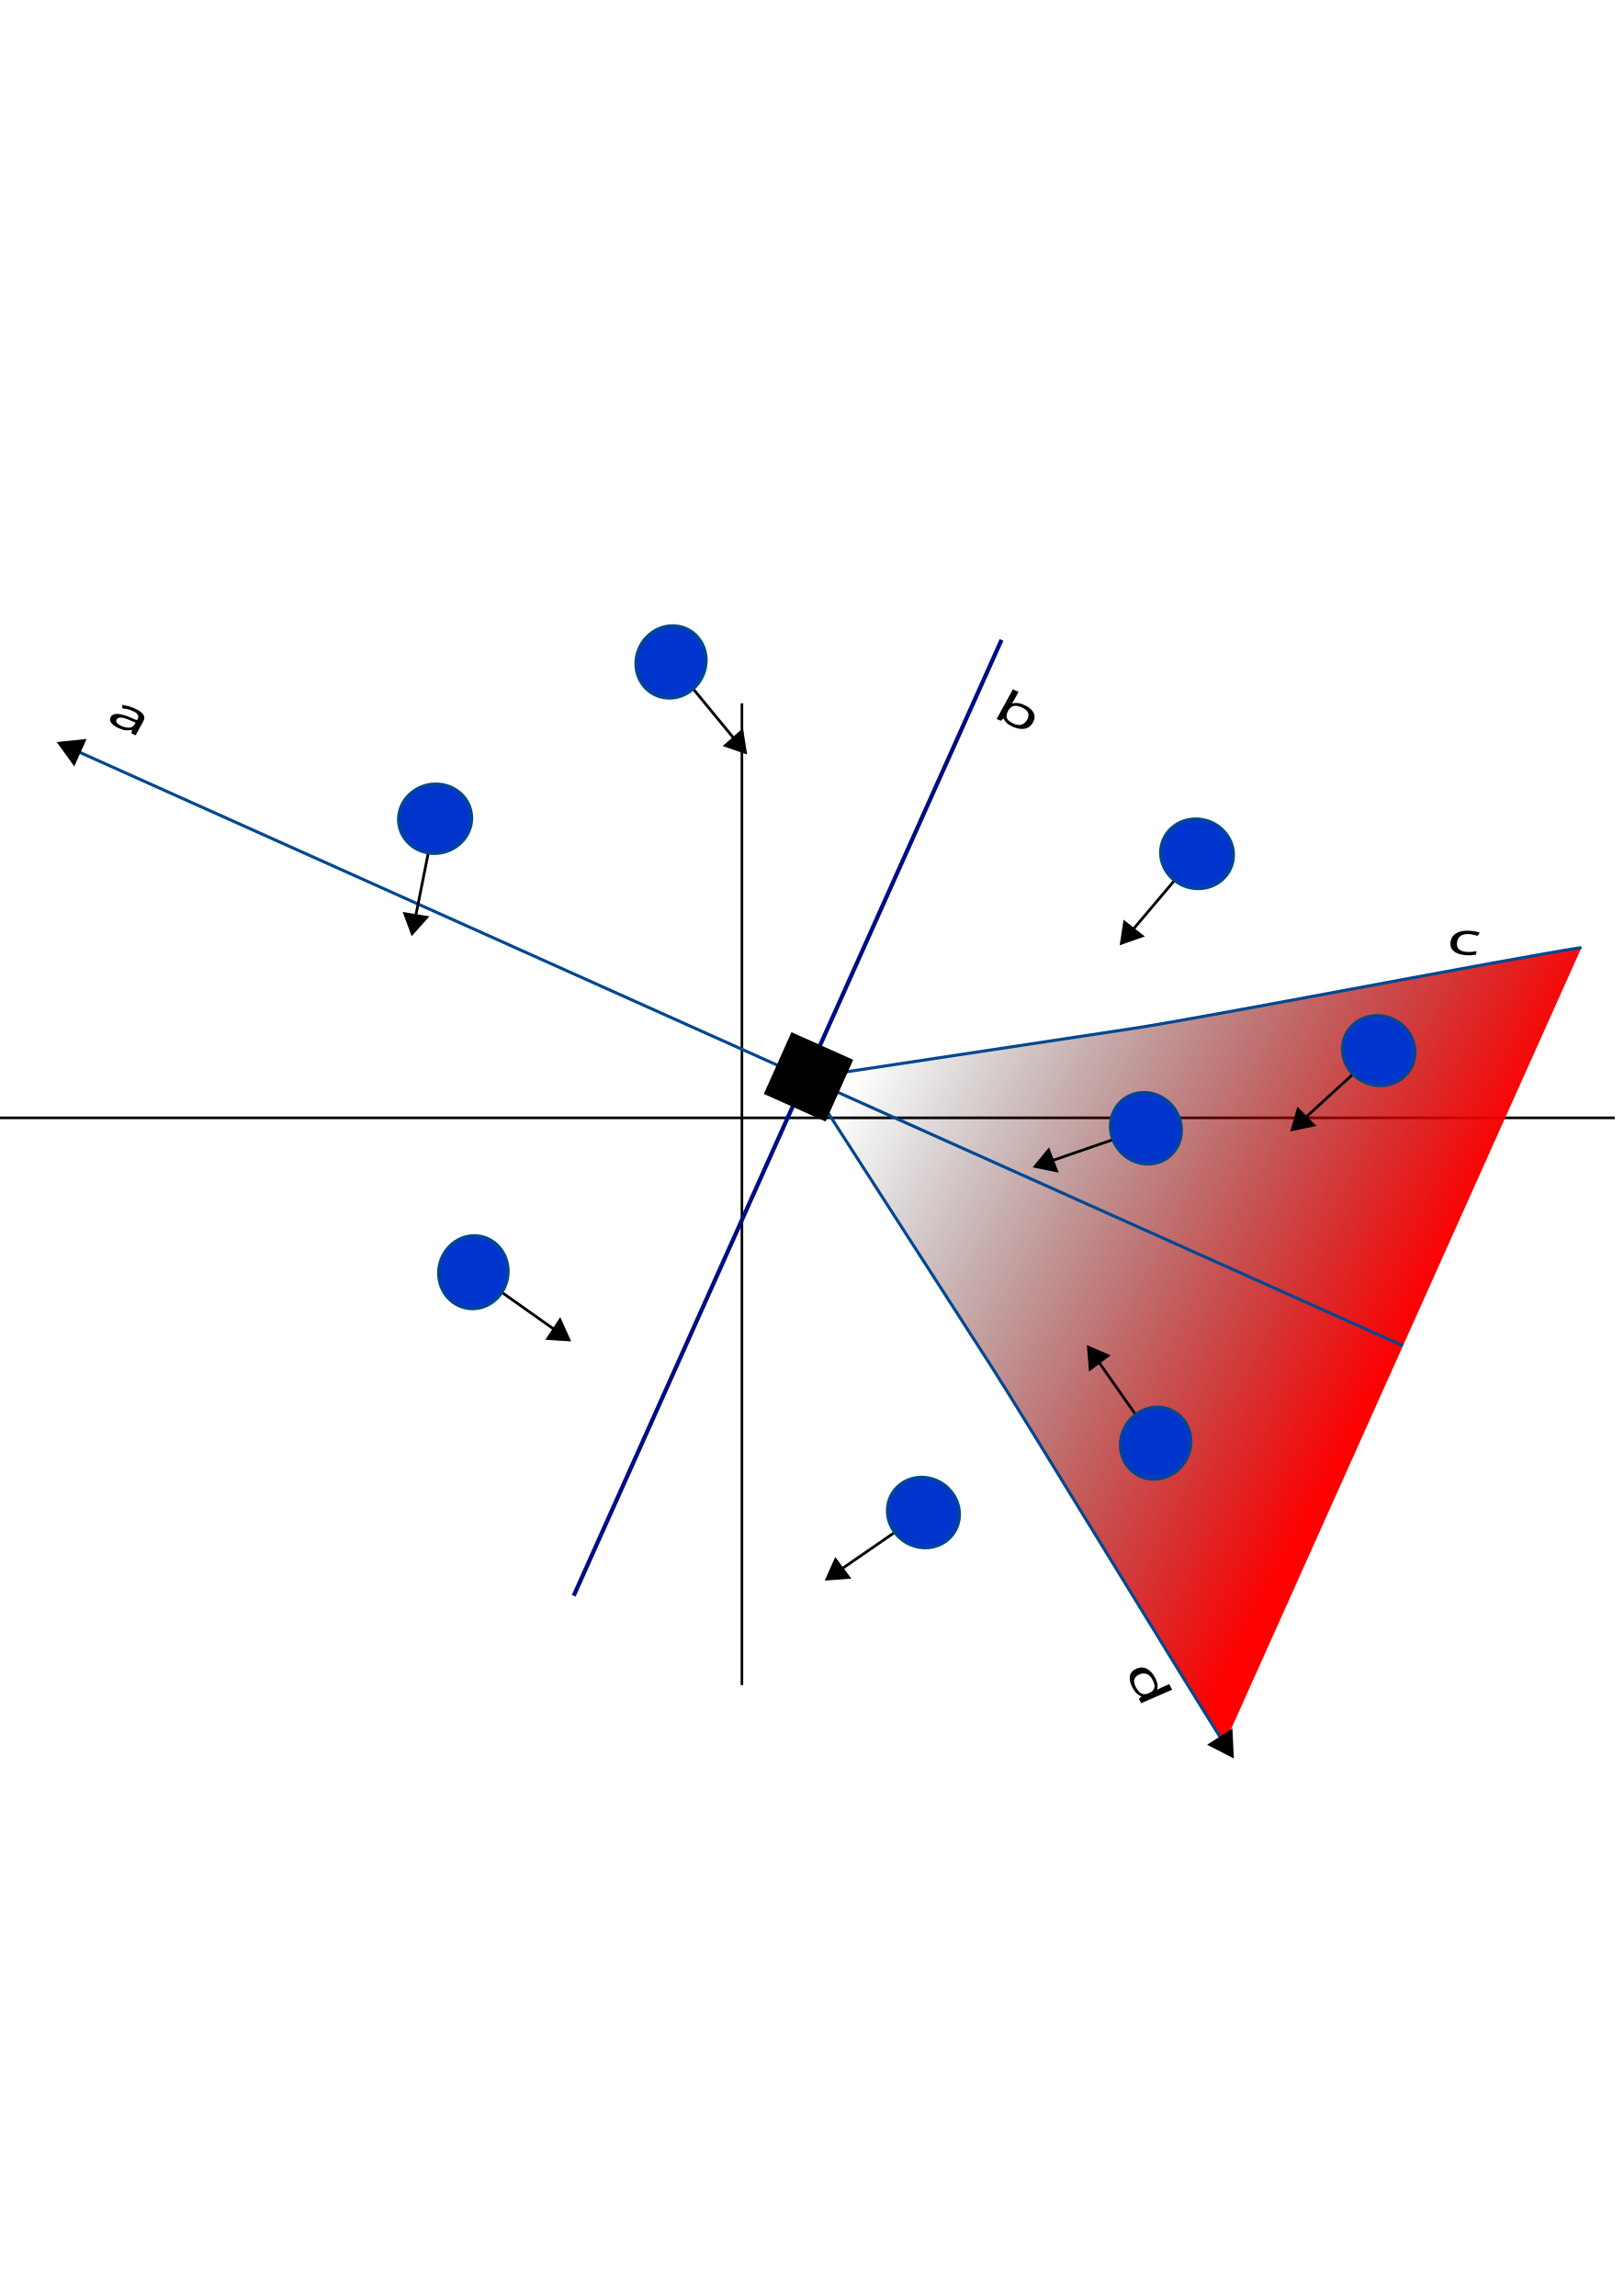
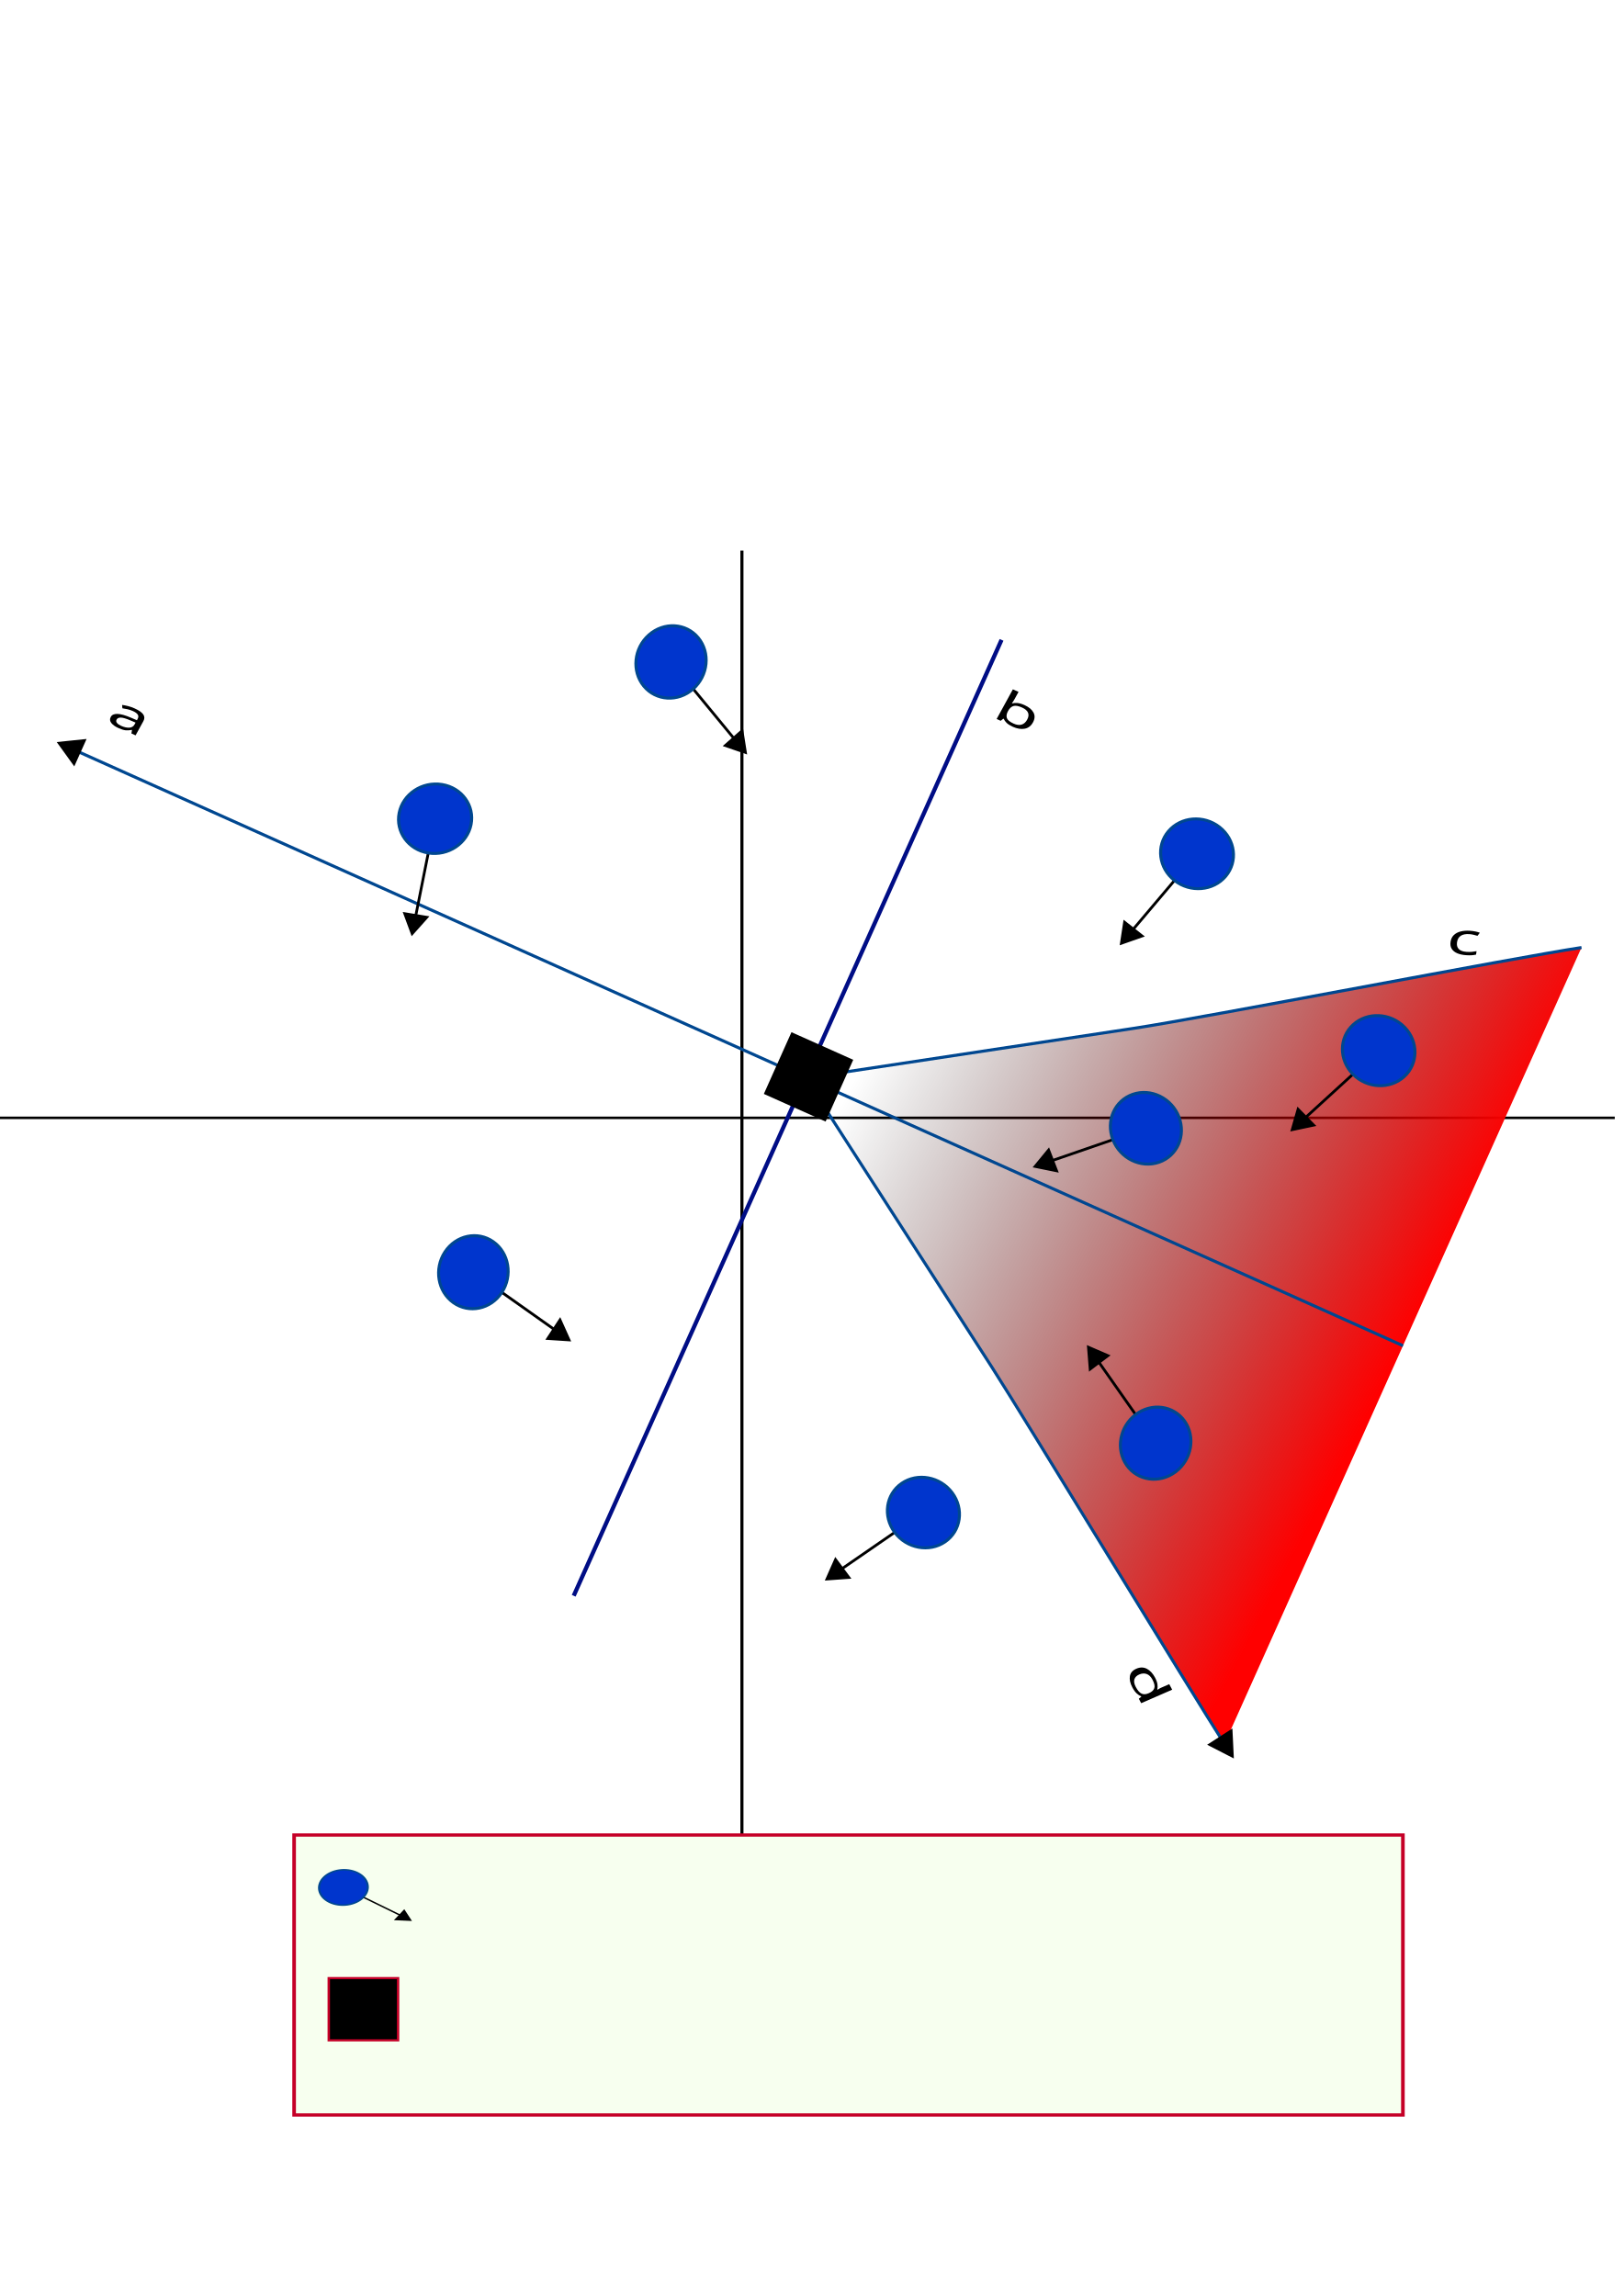
<svg xmlns="http://www.w3.org/2000/svg" xmlns:xlink="http://www.w3.org/1999/xlink" width="744.094" height="1052.362" id="svg2" version="1.1">
  <defs id="defs4">
    <marker orient="auto" refY="0.0" refX="0.0" id="TriangleInL" style="overflow:visible">
      <path id="path4328" d="M 5.77,0.0 L -2.88,5.0 L -2.88,-5.0 L 5.77,0.0 z " style="fill-rule:evenodd;stroke:#000000;stroke-width:1.0pt;marker-start:none" transform="scale(-0.8)" />
    </marker>
    <marker orient="auto" refY="0.0" refX="0.0" id="TriangleOutL" style="overflow:visible">
      <path id="path4337" d="M 5.77,0.0 L -2.88,5.0 L -2.88,-5.0 L 5.77,0.0 z " style="fill-rule:evenodd;stroke:#000000;stroke-width:1.0pt;marker-start:none" transform="scale(0.8)" />
    </marker>
    <marker orient="auto" refY="0.0" refX="0.0" id="Arrow2Lstart" style="overflow:visible">
      <path id="path4212" style="font-size:12.0;fill-rule:evenodd;stroke-width:0.625;stroke-linejoin:round" d="M 8.719,4.034 L -2.207,0.016 L 8.719,-4.002 C 6.973,-1.63 6.983,1.616 8.719,4.034 z " transform="scale(1.1) translate(1,0)" />
    </marker>
    <linearGradient id="linearGradient3191">
      <stop style="stop-color:#ff0000;stop-opacity:1" offset="0" id="stop3193" />
      <stop style="stop-color:#000000;stop-opacity:0;" offset="1" id="stop3195" />
    </linearGradient>
    <linearGradient xlink:href="#linearGradient3191" id="linearGradient3210" gradientUnits="userSpaceOnUse" gradientTransform="matrix(-0.999872,1.5992986e-2,-1.5992986e-2,-0.999872,89.66679,1118.806)" x1="-150" y1="502.362" x2="-220" y2="572.362" />
    <linearGradient xlink:href="#linearGradient3191" id="linearGradient2403" gradientUnits="userSpaceOnUse" gradientTransform="matrix(0.7054683,0.7087412,-0.7087412,0.7054683,950.3408,271.6875)" x1="-150" y1="502.362" x2="-220" y2="572.362" />
    <linearGradient xlink:href="#linearGradient3191" id="linearGradient3904" gradientUnits="userSpaceOnUse" gradientTransform="matrix(0.9437905,0.6155264,-0.9876764,0.634398,1202.325,216.2617)" x1="-150" y1="502.362" x2="-220" y2="572.362" />
    <linearGradient xlink:href="#linearGradient3191" id="linearGradient3953" gradientUnits="userSpaceOnUse" gradientTransform="matrix(0.9437905,0.6155264,-0.9876764,0.634398,1202.325,216.2617)" x1="-150" y1="502.362" x2="-220" y2="572.362" />
    <linearGradient xlink:href="#linearGradient3191" id="linearGradient3959" gradientUnits="userSpaceOnUse" gradientTransform="matrix(0.9437905,0.6155264,-0.9876764,0.634398,1204.325,216.2617)" x1="-150" y1="502.362" x2="-220" y2="572.362" />
    <linearGradient xlink:href="#linearGradient3191" id="linearGradient3969" gradientUnits="userSpaceOnUse" gradientTransform="matrix(0.9437905,0.6155264,-0.9876764,0.634398,1204.325,216.2617)" x1="-150" y1="502.362" x2="-220" y2="572.362" />
    <linearGradient xlink:href="#linearGradient3191" id="linearGradient3983" gradientUnits="userSpaceOnUse" gradientTransform="matrix(0.9437905,0.6155264,-0.9876764,0.634398,1204.325,216.2617)" x1="-150" y1="502.362" x2="-220" y2="572.362" />
    <linearGradient xlink:href="#linearGradient3191" id="linearGradient3989" gradientUnits="userSpaceOnUse" gradientTransform="matrix(0.9437905,0.6155264,-0.9876764,0.634398,1192.912,223.4853)" x1="-150" y1="502.362" x2="-220" y2="572.362" />
    <linearGradient xlink:href="#linearGradient3191" id="linearGradient4005" gradientUnits="userSpaceOnUse" gradientTransform="matrix(0.9437905,0.6155264,-0.9876764,0.634398,1192.912,223.4853)" x1="-150" y1="502.362" x2="-220" y2="572.362" />
    <linearGradient xlink:href="#linearGradient3191" id="linearGradient2908" gradientUnits="userSpaceOnUse" gradientTransform="matrix(0.9437905,0.6155264,-0.9876764,0.634398,1192.912,223.4853)" x1="-150" y1="502.362" x2="-220" y2="572.362" />
    <linearGradient xlink:href="#linearGradient3191" id="linearGradient3717" gradientUnits="userSpaceOnUse" gradientTransform="matrix(0.9437905,0.6155264,-0.9876764,0.634398,1192.912,223.4853)" x1="-150" y1="502.362" x2="-220" y2="572.362" />
    <linearGradient xlink:href="#linearGradient3191" id="linearGradient3732" gradientUnits="userSpaceOnUse" gradientTransform="matrix(0.9437905,0.6155264,-0.9876764,0.634398,1192.912,223.4853)" x1="-150" y1="502.362" x2="-220" y2="572.362" />
    <linearGradient xlink:href="#linearGradient3191" id="linearGradient3746" gradientUnits="userSpaceOnUse" gradientTransform="matrix(0.9437905,0.6155264,-0.9876764,0.634398,1192.912,223.4853)" x1="-150" y1="502.362" x2="-220" y2="572.362" />
    <linearGradient xlink:href="#linearGradient3191" id="linearGradient4969" gradientUnits="userSpaceOnUse" gradientTransform="matrix(0.9441912,0.6149116,-0.987263,0.6350412,2060.18,89.71444)" x1="-102.119" y1="449.485" x2="-249.475" y2="592.17" />
    <linearGradient xlink:href="#linearGradient3191" id="linearGradient4997" gradientUnits="userSpaceOnUse" gradientTransform="matrix(0.9441912,0.6149116,-0.987263,0.6350412,2060.18,89.71444)" x1="-102.119" y1="449.485" x2="-249.475" y2="592.17" />
    <linearGradient xlink:href="#linearGradient3191" id="linearGradient5014" gradientUnits="userSpaceOnUse" gradientTransform="matrix(0.9441912,0.6149116,-0.987263,0.6350412,2060.18,89.71444)" x1="-102.119" y1="449.485" x2="-249.475" y2="592.17" />
    <marker orient="auto" refY="0" refX="0" id="TriangleInL-0" style="overflow:visible">
      <path id="path4328-5" d="m 5.77,0 -8.65,5 0,-10 8.65,5 z" style="fill-rule:evenodd;stroke:#000000;stroke-width:1pt;marker-start:none" transform="scale(-0.8,-0.8)" />
    </marker>
    <marker orient="auto" refY="0" refX="0" id="TriangleInL-3" style="overflow:visible">
      <path id="path4328-51" d="m 5.77,0 -8.65,5 0,-10 8.65,5 z" style="fill-rule:evenodd;stroke:#000000;stroke-width:1pt;marker-start:none" transform="scale(-0.8,-0.8)" />
    </marker>
    <marker orient="auto" refY="0" refX="0" id="TriangleInL-8" style="overflow:visible">
      <path id="path4328-8" d="m 5.77,0 -8.65,5 0,-10 8.65,5 z" style="fill-rule:evenodd;stroke:#000000;stroke-width:1pt;marker-start:none" transform="scale(-0.8,-0.8)" />
    </marker>
    <marker orient="auto" refY="0" refX="0" id="TriangleInL-7" style="overflow:visible">
      <path id="path4328-6" d="m 5.77,0 -8.65,5 0,-10 8.65,5 z" style="fill-rule:evenodd;stroke:#000000;stroke-width:1pt;marker-start:none" transform="scale(-0.8,-0.8)" />
    </marker>
    <marker orient="auto" refY="0" refX="0" id="TriangleInL-33" style="overflow:visible">
      <path id="path4328-83" d="m 5.77,0 -8.65,5 0,-10 8.65,5 z" style="fill-rule:evenodd;stroke:#000000;stroke-width:1pt;marker-start:none" transform="scale(-0.8,-0.8)" />
    </marker>
    <marker orient="auto" refY="0" refX="0" id="TriangleInL-71" style="overflow:visible">
      <path id="path4328-3" d="m 5.77,0 -8.65,5 0,-10 8.65,5 z" style="fill-rule:evenodd;stroke:#000000;stroke-width:1pt;marker-start:none" transform="scale(-0.8,-0.8)" />
    </marker>
    <marker orient="auto" refY="0" refX="0" id="TriangleInL-9" style="overflow:visible">
      <path id="path4328-32" d="m 5.77,0 -8.65,5 0,-10 8.65,5 z" style="fill-rule:evenodd;stroke:#000000;stroke-width:1pt;marker-start:none" transform="scale(-0.8,-0.8)" />
    </marker>
    <marker orient="auto" refY="0" refX="0" id="TriangleInL-89" style="overflow:visible">
      <path id="path4328-0" d="m 5.77,0 -8.65,5 0,-10 8.65,5 z" style="fill-rule:evenodd;stroke:#000000;stroke-width:1pt;marker-start:none" transform="scale(-0.8,-0.8)" />
    </marker>
    <marker orient="auto" refY="0" refX="0" id="TriangleInL-38" style="overflow:visible">
      <path id="path4328-510" d="m 5.77,0 -8.65,5 0,-10 8.65,5 z" style="fill-rule:evenodd;stroke:#000000;stroke-width:1pt;marker-start:none" transform="scale(-0.8,-0.8)" />
    </marker>
+     <marker orient="auto" refY="0" refX="0" id="TriangleInL-94" style="overflow:visible">
+       <path id="path4328-1" d="m 5.77,0 -8.65,5 0,-10 8.65,5 z" style="fill-rule:evenodd;stroke:#000000;stroke-width:1pt;marker-start:none" transform="scale(-0.8,-0.8)" />
+     </marker>
  </defs>
  <g id="layer1" style="display:inline">
-     <path style="fill:none;stroke:#000000;stroke-width:1.186px;stroke-linecap:butt;stroke-linejoin:miter;stroke-opacity:1" d="m -20,512.362 c 131.358,0 262.716,0 394.074,0 121.975,0 243.951,0 365.926,0" id="path2409" />
-     <path style="fill:none;stroke:#000000;stroke-width:1.186px;stroke-linecap:butt;stroke-linejoin:miter;stroke-opacity:1" d="m 340,322.362 c 0,65.625 0,131.25 0,196.875 0,65.625 0,131.25 0,196.875 0,18.75 0,37.5 0,56.25" id="path2411" />
+     <path style="fill:none;stroke:#000000;stroke-width:1.171px;stroke-linecap:butt;stroke-linejoin:miter;stroke-opacity:1" d="m 0,512.362 c 127.901,0 255.802,0 383.704,0 118.765,0 237.531,0 356.296,0" id="path2409" />
+     <path style="fill:none;stroke:#000000;stroke-width:1.414px;stroke-linecap:butt;stroke-linejoin:miter;stroke-opacity:1" d="m 340,252.362 c 0,93.333 0,186.667 0,280 0,93.333 0,186.667 0,280 0,26.667 0,53.333 0,80" id="path2411" />
    <g id="g4999" transform="matrix(0.9125085,0.4090577,-0.4090577,0.9125085,-681.1137,-340.9715)">
      <g transform="translate(84,-12)" id="g4971">
        <text transform="matrix(1.18522,-0.4368476,0.2178165,0.7634429,0,0)" xml:space="preserve" style="font-size:25.671px;font-style:normal;font-variant:normal;font-weight:normal;font-stretch:normal;text-align:justify;line-height:100%;writing-mode:lr-tb;text-anchor:start;fill:#000000;fill-opacity:1;stroke:none;font-family:Plasmatica;-inkscape-font-specification:Plasmatica" x="1077.083" y="842.085" id="text2388">
          <tspan id="tspan2390" x="1077.083" y="842.085" style="font-size:25.671px;font-style:normal;font-variant:normal;font-weight:normal;font-stretch:normal;text-align:justify;line-height:100%;writing-mode:lr-tb;text-anchor:start;font-family:Plasmatica;-inkscape-font-specification:Plasmatica">c</tspan>
        </text>
        <text transform="matrix(0.9950725,0.7780822,-0.5346383,0.5868994,0,0)" xml:space="preserve" style="font-size:25.671px;font-style:normal;font-variant:normal;font-weight:normal;font-stretch:normal;text-align:justify;line-height:100%;writing-mode:lr-tb;text-anchor:start;fill:#000000;fill-opacity:1;stroke:none;font-family:Plasmatica;-inkscape-font-specification:Plasmatica" x="1141.494" y="-606.261" id="text2392">
          <tspan id="tspan2394" x="1141.494" y="-606.261" style="font-size:25.671px;font-style:normal;font-variant:normal;font-weight:normal;font-stretch:normal;text-align:justify;line-height:100%;writing-mode:lr-tb;text-anchor:start;font-family:Plasmatica;-inkscape-font-specification:Plasmatica">d</tspan>
        </text>
        <text transform="matrix(1.263151,0.00551483,-0.06310588,0.7913954,0,0)" xml:space="preserve" style="font-size:25.671px;font-style:normal;font-variant:normal;font-weight:normal;font-stretch:normal;text-align:justify;line-height:100%;writing-mode:lr-tb;text-anchor:start;fill:#000000;fill-opacity:1;stroke:none;font-family:Plasmatica;-inkscape-font-specification:Plasmatica" x="698.042" y="407.824" id="text2388-2">
          <tspan id="tspan2390-4" x="698.042" y="407.824" style="font-size:25.671px;font-style:normal;font-variant:normal;font-weight:normal;font-stretch:normal;text-align:justify;line-height:100%;writing-mode:lr-tb;text-anchor:start;font-family:Plasmatica;-inkscape-font-specification:Plasmatica">a</tspan>
        </text>
        <g id="g4963" transform="translate(-4,32)">
          <path d="M 1520,512.362 C 1497.969,498.014 1374.218,412.798 1352.187,398.45 1308.125,369.754 1264.062,341.058 1220,312.362 1262.781,284.844 1305.563,257.325 1348.344,229.807 1374.671,212.872 1493.673,129.297 1520,112.362 m 0,200 -668.216,-0.113" style="fill:url(#linearGradient5014);fill-opacity:1;fill-rule:evenodd;stroke:#004790;stroke-width:1.398;stroke-linecap:butt;stroke-linejoin:miter;stroke-miterlimit:4;stroke-opacity:1;stroke-dasharray:none;marker-start:url(#TriangleInL);marker-end:url(#TriangleOutL)" id="path2419" />
          <path id="path3906" d="m 1219.787,92.398 c 0.313,480 0.313,480 0.313,480" style="fill:#000080;fill-opacity:1;stroke:#000d85;stroke-width:1.911;stroke-linecap:butt;stroke-linejoin:miter;stroke-miterlimit:4;stroke-opacity:1;stroke-dasharray:none" />
          <text id="text2388-2-8" y="152.87" x="981.242" style="font-size:25.671px;font-style:normal;font-variant:normal;font-weight:normal;font-stretch:normal;text-align:justify;line-height:100%;writing-mode:lr-tb;text-anchor:start;fill:#000000;fill-opacity:1;stroke:none;font-family:Plasmatica;-inkscape-font-specification:Plasmatica" xml:space="preserve" transform="matrix(1.263151,0.00551483,-0.06310588,0.7913954,0,0)">
            <tspan id="tspan3941" style="font-size:25.671px;font-style:normal;font-variant:normal;font-weight:normal;font-stretch:normal;text-align:justify;line-height:100%;writing-mode:lr-tb;text-anchor:start;font-family:Plasmatica;-inkscape-font-specification:Plasmatica" y="152.87" x="981.242">b</tspan>
          </text>
        </g>
      </g>
      <rect transform="matrix(0.9999998,-6.5130174e-4,6.5130174e-4,0.9999998,0,0)" style="fill:#000000;fill-opacity:1;fill-rule:evenodd;stroke:#000000;stroke-width:1px;stroke-linecap:butt;stroke-linejoin:miter;stroke-opacity:1" id="rect2891" width="30" height="30" x="1285.794" y="317.2" />
    </g>
    <g id="g2957" transform="matrix(-0.09765482,-0.9952203,0.9952203,-0.09765482,130.2178,1542.636)">
      <g id="g5207-2-4" transform="matrix(0.6488811,-0.522862,0.4799164,0.6406979,955.2561,200.319)">
        <path style="fill:none;stroke:#000000;stroke-width:1.512;stroke-linecap:butt;stroke-linejoin:miter;stroke-miterlimit:4;stroke-opacity:1;stroke-dasharray:none;marker-start:url(#TriangleInL);marker-mid:none;marker-end:none" d="m -240,372.362 c 0,80 0,80 0,80" id="path3617-9-3" />
        <path style="fill:#0035cd;fill-opacity:1;stroke:#004790;stroke-width:1.7;stroke-miterlimit:4;stroke-opacity:1;stroke-dasharray:none" id="path2843-4-1" d="m -220,432.362 c 0,11.046 -8.954,20 -20,20 -11.046,0 -20,-8.954 -20,-20 0,-11.046 8.954,-20 20,-20 11.046,0 20,8.954 20,20 z" />
      </g>
    </g>
    <g style="display:inline" id="g2957-6" transform="matrix(-0.224197,-0.9745439,0.9745439,-0.224197,186.8618,1507.869)">
      <g id="g5207-2-4-0" transform="matrix(0.6488811,-0.522862,0.4799164,0.6406979,955.2561,200.319)">
        <path style="fill:none;stroke:#000000;stroke-width:1.512;stroke-linecap:butt;stroke-linejoin:miter;stroke-miterlimit:4;stroke-opacity:1;stroke-dasharray:none;marker-start:url(#TriangleInL);marker-mid:none;marker-end:none" d="m -240,372.362 c 0,80 0,80 0,80" id="path3617-9-3-4" />
        <path style="fill:#0035cd;fill-opacity:1;stroke:#004790;stroke-width:1.7;stroke-miterlimit:4;stroke-opacity:1;stroke-dasharray:none" id="path2843-4-1-6" d="m -220,432.362 c 0,11.046 -8.954,20 -20,20 -11.046,0 -20,-8.954 -20,-20 0,-11.046 8.954,-20 20,-20 11.046,0 20,8.954 20,20 z" />
      </g>
    </g>
    <g style="display:inline" id="g2957-6-0" transform="matrix(-0.9517239,0.3069555,-0.3069555,-0.9517239,1360.378,847.7197)">
      <g id="g5207-2-4-0-9" transform="matrix(0.6488811,-0.522862,0.4799164,0.6406979,955.2561,200.319)">
        <path style="fill:none;stroke:#000000;stroke-width:1.512;stroke-linecap:butt;stroke-linejoin:miter;stroke-miterlimit:4;stroke-opacity:1;stroke-dasharray:none;marker-start:url(#TriangleInL);marker-mid:none;marker-end:none" d="m -240,372.362 c 0,80 0,80 0,80" id="path3617-9-3-4-7" />
        <path style="fill:#0035cd;fill-opacity:1;stroke:#004790;stroke-width:1.7;stroke-miterlimit:4;stroke-opacity:1;stroke-dasharray:none" id="path2843-4-1-6-5" d="m -220,432.362 c 0,11.046 -8.954,20 -20,20 -11.046,0 -20,-8.954 -20,-20 0,-11.046 8.954,-20 20,-20 11.046,0 20,8.954 20,20 z" />
      </g>
    </g>
    <g style="display:inline" id="g2957-6-0-7" transform="matrix(0.03914578,-0.9992335,0.9992335,0.03914578,-218.5982,1675.926)">
      <g id="g5207-2-4-0-9-9" transform="matrix(0.6488811,-0.522862,0.4799164,0.6406979,955.2561,200.319)">
        <path style="fill:none;stroke:#000000;stroke-width:1.512;stroke-linecap:butt;stroke-linejoin:miter;stroke-miterlimit:4;stroke-opacity:1;stroke-dasharray:none;marker-start:url(#TriangleInL);marker-mid:none;marker-end:none" d="m -240,372.362 c 0,80 0,80 0,80" id="path3617-9-3-4-7-3" />
        <path style="fill:#0035cd;fill-opacity:1;stroke:#004790;stroke-width:1.7;stroke-miterlimit:4;stroke-opacity:1;stroke-dasharray:none" id="path2843-4-1-6-5-7" d="m -220,432.362 c 0,11.046 -8.954,20 -20,20 -11.046,0 -20,-8.954 -20,-20 0,-11.046 8.954,-20 20,-20 11.046,0 20,8.954 20,20 z" />
      </g>
    </g>
    <g style="display:inline" id="g2957-6-0-7-8" transform="matrix(-0.6676351,-0.7444887,0.7444887,-0.6676351,422.9262,1527.44)">
      <g id="g5207-2-4-0-9-9-0" transform="matrix(0.6488811,-0.522862,0.4799164,0.6406979,955.2561,200.319)">
        <path style="fill:none;stroke:#000000;stroke-width:1.512;stroke-linecap:butt;stroke-linejoin:miter;stroke-miterlimit:4;stroke-opacity:1;stroke-dasharray:none;marker-start:url(#TriangleInL);marker-mid:none;marker-end:none" d="m -240,372.362 c 0,80 0,80 0,80" id="path3617-9-3-4-7-3-9" />
        <path style="fill:#0035cd;fill-opacity:1;stroke:#004790;stroke-width:1.7;stroke-miterlimit:4;stroke-opacity:1;stroke-dasharray:none" id="path2843-4-1-6-5-7-7" d="m -220,432.362 c 0,11.046 -8.954,20 -20,20 -11.046,0 -20,-8.954 -20,-20 0,-11.046 8.954,-20 20,-20 11.046,0 20,8.954 20,20 z" />
      </g>
    </g>
    <g style="display:inline" id="g2957-6-0-7-8-4" transform="matrix(0.3059378,-0.9520515,0.9520515,0.3059378,-356.8653,1291.456)">
      <g id="g5207-2-4-0-9-9-0-3" transform="matrix(0.6488811,-0.522862,0.4799164,0.6406979,955.2561,200.319)">
        <path style="fill:none;stroke:#000000;stroke-width:1.512;stroke-linecap:butt;stroke-linejoin:miter;stroke-miterlimit:4;stroke-opacity:1;stroke-dasharray:none;marker-start:url(#TriangleInL);marker-mid:none;marker-end:none" d="m -240,372.362 c 0,80 0,80 0,80" id="path3617-9-3-4-7-3-9-7" />
        <path style="fill:#0035cd;fill-opacity:1;stroke:#004790;stroke-width:1.7;stroke-miterlimit:4;stroke-opacity:1;stroke-dasharray:none" id="path2843-4-1-6-5-7-7-1" d="m -220,432.362 c 0,11.046 -8.954,20 -20,20 -11.046,0 -20,-8.954 -20,-20 0,-11.046 8.954,-20 20,-20 11.046,0 20,8.954 20,20 z" />
      </g>
    </g>
    <g style="display:inline" id="g2957-6-2" transform="matrix(-0.9989702,0.04537137,-0.04537137,-0.9989702,1340.846,859.9061)">
      <g id="g5207-2-4-0-4" transform="matrix(0.6488811,-0.522862,0.4799164,0.6406979,955.2561,200.319)">
        <path style="fill:none;stroke:#000000;stroke-width:1.512;stroke-linecap:butt;stroke-linejoin:miter;stroke-miterlimit:4;stroke-opacity:1;stroke-dasharray:none;marker-start:url(#TriangleInL);marker-mid:none;marker-end:none" d="m -240,372.362 c 0,80 0,80 0,80" id="path3617-9-3-4-76" />
        <path style="fill:#0035cd;fill-opacity:1;stroke:#004790;stroke-width:1.7;stroke-miterlimit:4;stroke-opacity:1;stroke-dasharray:none" id="path2843-4-1-6-57" d="m -220,432.362 c 0,11.046 -8.954,20 -20,20 -11.046,0 -20,-8.954 -20,-20 0,-11.046 8.954,-20 20,-20 11.046,0 20,8.954 20,20 z" />
      </g>
    </g>
    <g style="display:inline" id="g2957-6-2-8" transform="matrix(0.6202707,0.7843878,-0.7843878,0.6202707,364.1202,-495.9682)">
      <g id="g5207-2-4-0-4-7" transform="matrix(0.01858656,-0.8331181,0.7991774,0.04614206,669.4515,368.2258)">
        <path style="fill:none;stroke:#000000;stroke-width:1.512;stroke-linecap:butt;stroke-linejoin:miter;stroke-miterlimit:4;stroke-opacity:1;stroke-dasharray:none;marker-start:url(#TriangleInL);marker-mid:none;marker-end:none" d="m -240,372.362 c 0,80 0,80 0,80" id="path3617-9-3-4-76-6" />
        <path style="fill:#0035cd;fill-opacity:1;stroke:#004790;stroke-width:1.7;stroke-miterlimit:4;stroke-opacity:1;stroke-dasharray:none" id="path2843-4-1-6-57-3" d="m -220,432.362 c 0,11.046 -8.954,20 -20,20 -11.046,0 -20,-8.954 -20,-20 0,-11.046 8.954,-20 20,-20 11.046,0 20,8.954 20,20 z" />
      </g>
    </g>
+     <flowRoot xml:space="preserve" id="flowRoot3803" style="fill:black;stroke:none;stroke-opacity:1;stroke-width:1px;stroke-linejoin:miter;stroke-linecap:butt;fill-opacity:1;font-family:cmex10;font-style:normal;font-weight:bold;font-size:16px;-inkscape-font-specification:cmex10 Medium;font-stretch:normal;font-variant:normal;text-anchor:start;text-align:start;writing-mode:lr;line-height:125%">
+       <flowRegion id="flowRegion3805">
+         <rect id="rect3807" width="286.842" height="147.368" x="-22.368" y="706.31" style="-inkscape-font-specification:cmex10 Medium;font-family:cmex10;font-weight:bold;font-style:normal;font-stretch:normal;font-variant:normal;font-size:16px;text-anchor:start;text-align:start;writing-mode:lr;line-height:125%" />
+       </flowRegion>
+       <flowPara id="flowPara3809" />
+     </flowRoot>
+     <flowRoot xml:space="preserve" id="flowRoot3839" style="font-size:40px;font-style:normal;font-weight:normal;fill:#000000;fill-opacity:1;stroke:none;font-family:Bitstream Vera Sans">
+       <flowRegion id="flowRegion3841">
+         <rect id="rect3843" width="213.158" height="94.737" x="-313.158" y="568.152" />
+       </flowRegion>
+       <flowPara id="flowPara3845" />
+     </flowRoot>
+     <g id="g2942" transform="matrix(0.7939453,0,0,0.712908,103.0273,247.6737)">
+       <rect y="832.362" x="40" height="180" width="640" id="rect2916" style="fill:#f7ffef;fill-opacity:1;stroke:#c50027;stroke-width:2.097;stroke-miterlimit:4;stroke-opacity:1;stroke-dasharray:none" />
+       <g transform="matrix(-0.8399971,0.2085973,-0.2709207,-0.6467616,1077.678,1045.895)" id="g2957-6-0-5" style="display:inline">
+         <g transform="matrix(0.6488811,-0.522862,0.4799164,0.6406979,955.2561,200.319)" id="g5207-2-4-0-9-4">
+           <path id="path3617-9-3-4-7-1" d="m -240,372.362 c 0,80 0,80 0,80" style="fill:none;stroke:#000000;stroke-width:1.512;stroke-linecap:butt;stroke-linejoin:miter;stroke-miterlimit:4;stroke-opacity:1;stroke-dasharray:none;marker-start:url(#TriangleInL);marker-mid:none;marker-end:none" />
+           <path d="m -220,432.362 c 0,11.046 -8.954,20 -20,20 -11.046,0 -20,-8.954 -20,-20 0,-11.046 8.954,-20 20,-20 11.046,0 20,8.954 20,20 z" id="path2843-4-1-6-5-5" style="fill:#0035cd;fill-opacity:1;stroke:#004790;stroke-width:1.7;stroke-miterlimit:4;stroke-opacity:1;stroke-dasharray:none" />
+         </g>
+       </g>
+       <rect y="924.362" x="60" height="40" width="40" id="rect3801" style="fill:#000000;fill-opacity:1;stroke:#c50027;stroke-width:1.398;stroke-miterlimit:4;stroke-opacity:1;stroke-dasharray:none" />
+       <flowRoot transform="translate(422.9135,-242.4037)" style="font-size:24px;font-style:normal;font-variant:normal;font-weight:bold;font-stretch:normal;text-align:start;line-height:100%;writing-mode:lr-tb;text-anchor:start;fill:#000000;fill-opacity:1;stroke:none;display:inline;font-family:Century Schoolbook L;-inkscape-font-specification:Century Schoolbook L Bold" id="flowRoot3855-6" xml:space="preserve">
+         <flowRegion id="flowRegion3857-6">
+           <rect style="font-size:24px;font-style:normal;font-variant:normal;font-weight:bold;font-stretch:normal;text-align:start;line-height:100%;writing-mode:lr-tb;text-anchor:start;font-family:Century Schoolbook L;-inkscape-font-specification:Century Schoolbook L Bold" y="1108.941" x="-259.211" height="189.474" width="1127.632" id="rect3859-8" />
+         </flowRegion>
+         <flowPara id="flowPara3861-1">Image oriented by black arrow</flowPara>
+       </flowRoot>
+       <flowRoot transform="translate(306.9004,-229.0287)" style="font-size:24px;font-style:normal;font-variant:normal;font-weight:bold;font-stretch:normal;text-align:start;line-height:100%;writing-mode:lr-tb;text-anchor:start;fill:#000000;fill-opacity:1;stroke:none;font-family:Century Schoolbook L;-inkscape-font-specification:Century Schoolbook L Bold" id="flowRoot3900" xml:space="preserve">
+         <flowRegion id="flowRegion3902">
+           <rect style="font-size:24px;font-style:normal;font-variant:normal;font-weight:bold;font-stretch:normal;text-align:start;line-height:100%;writing-mode:lr-tb;text-anchor:start;font-family:Century Schoolbook L;-inkscape-font-specification:Century Schoolbook L Bold" y="1161.573" x="-140.789" height="118.421" width="834.211" id="rect3904" />
+         </flowRegion>
+         <flowPara id="flowPara3906">Robot (oriented by "a" line)</flowPara>
+       </flowRoot>
+     </g>
  </g>
</svg>
